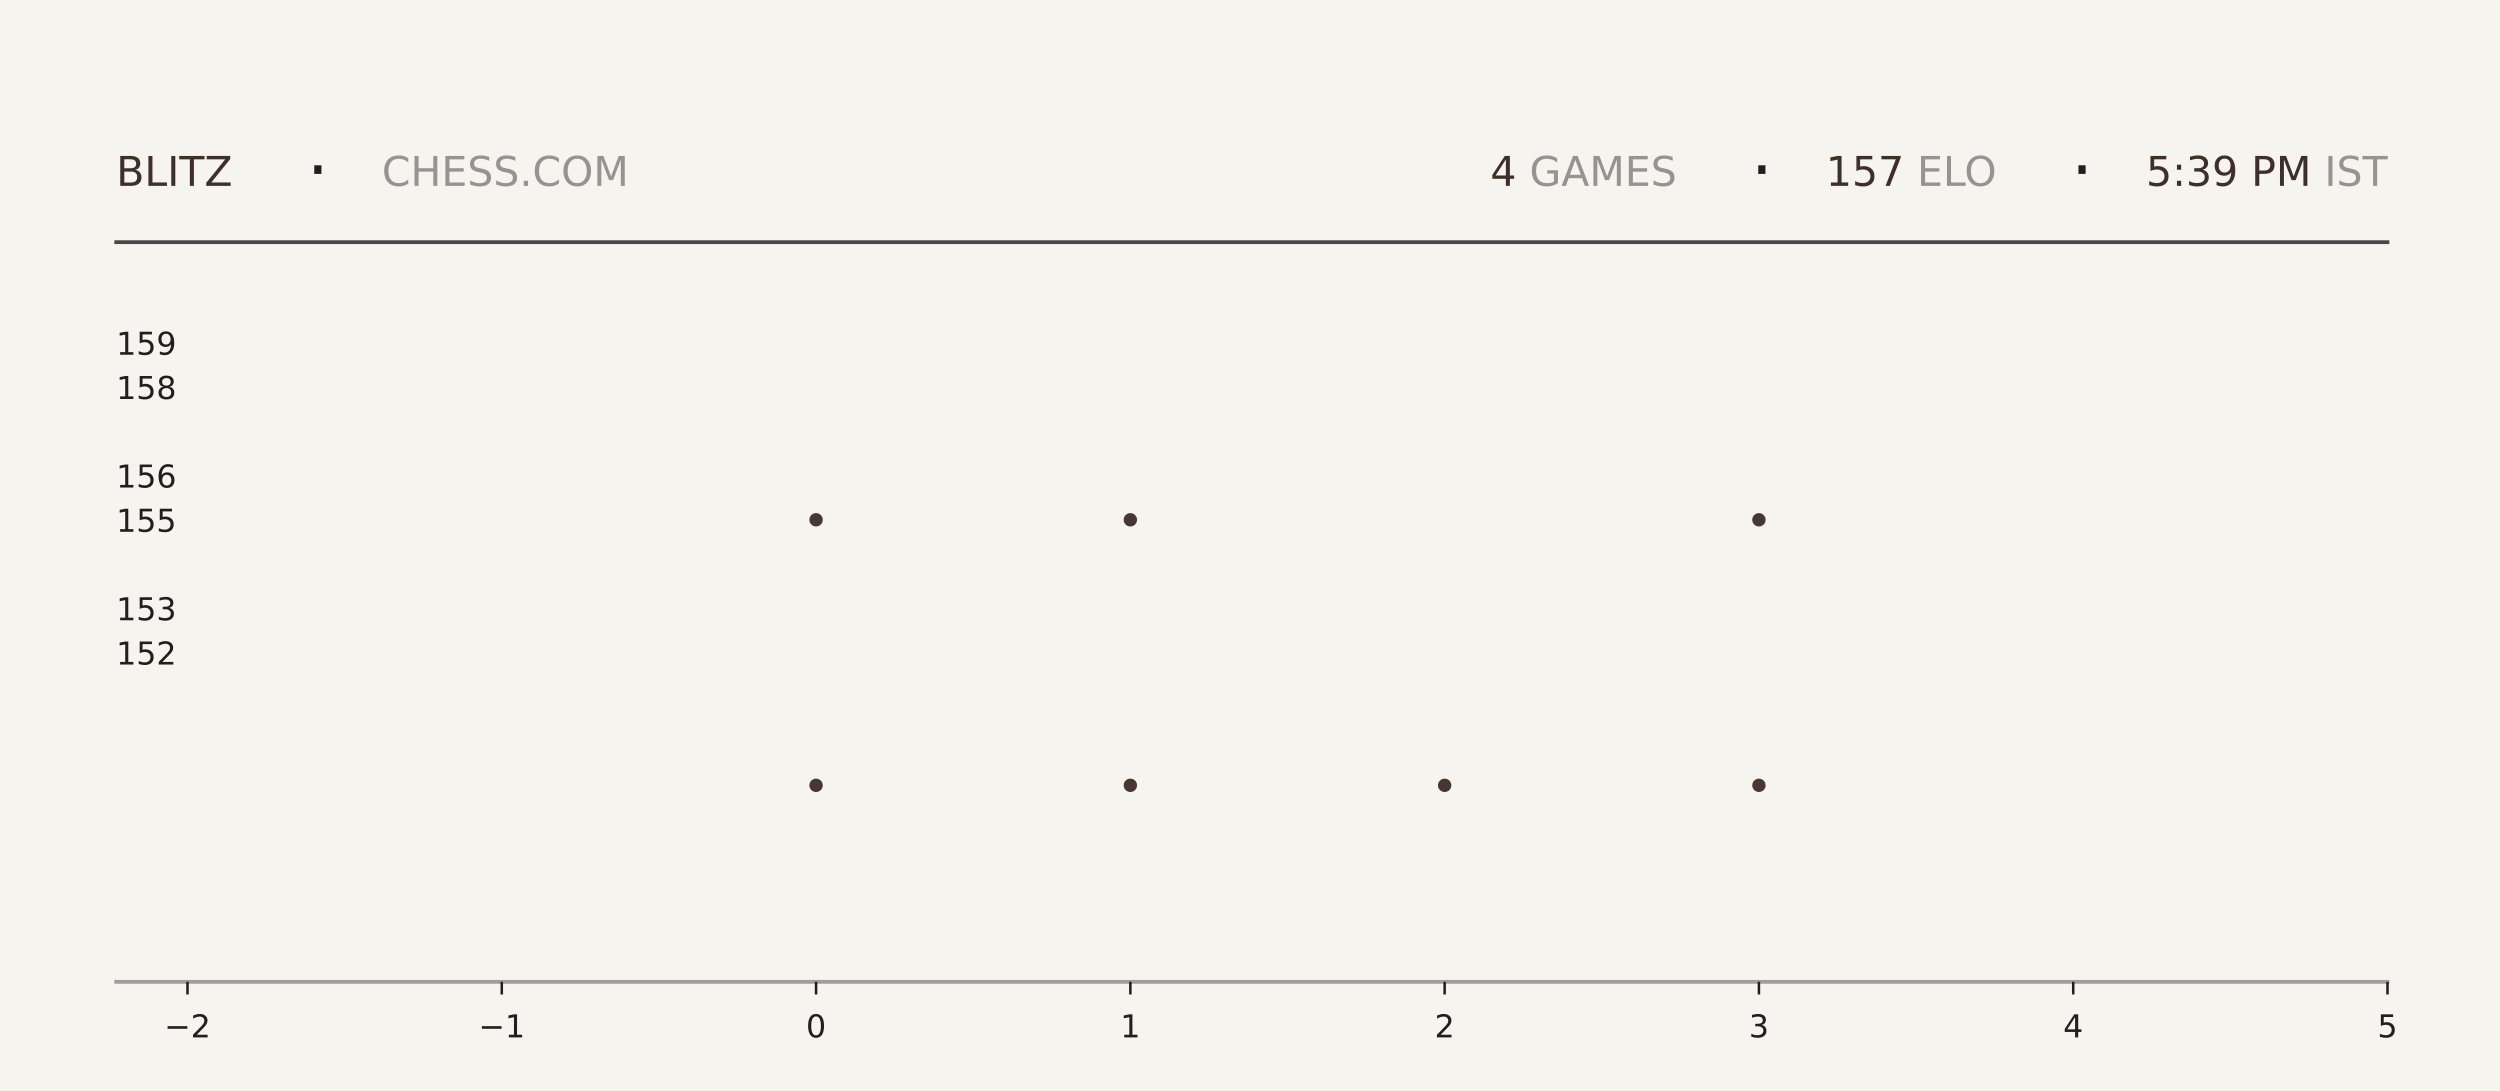
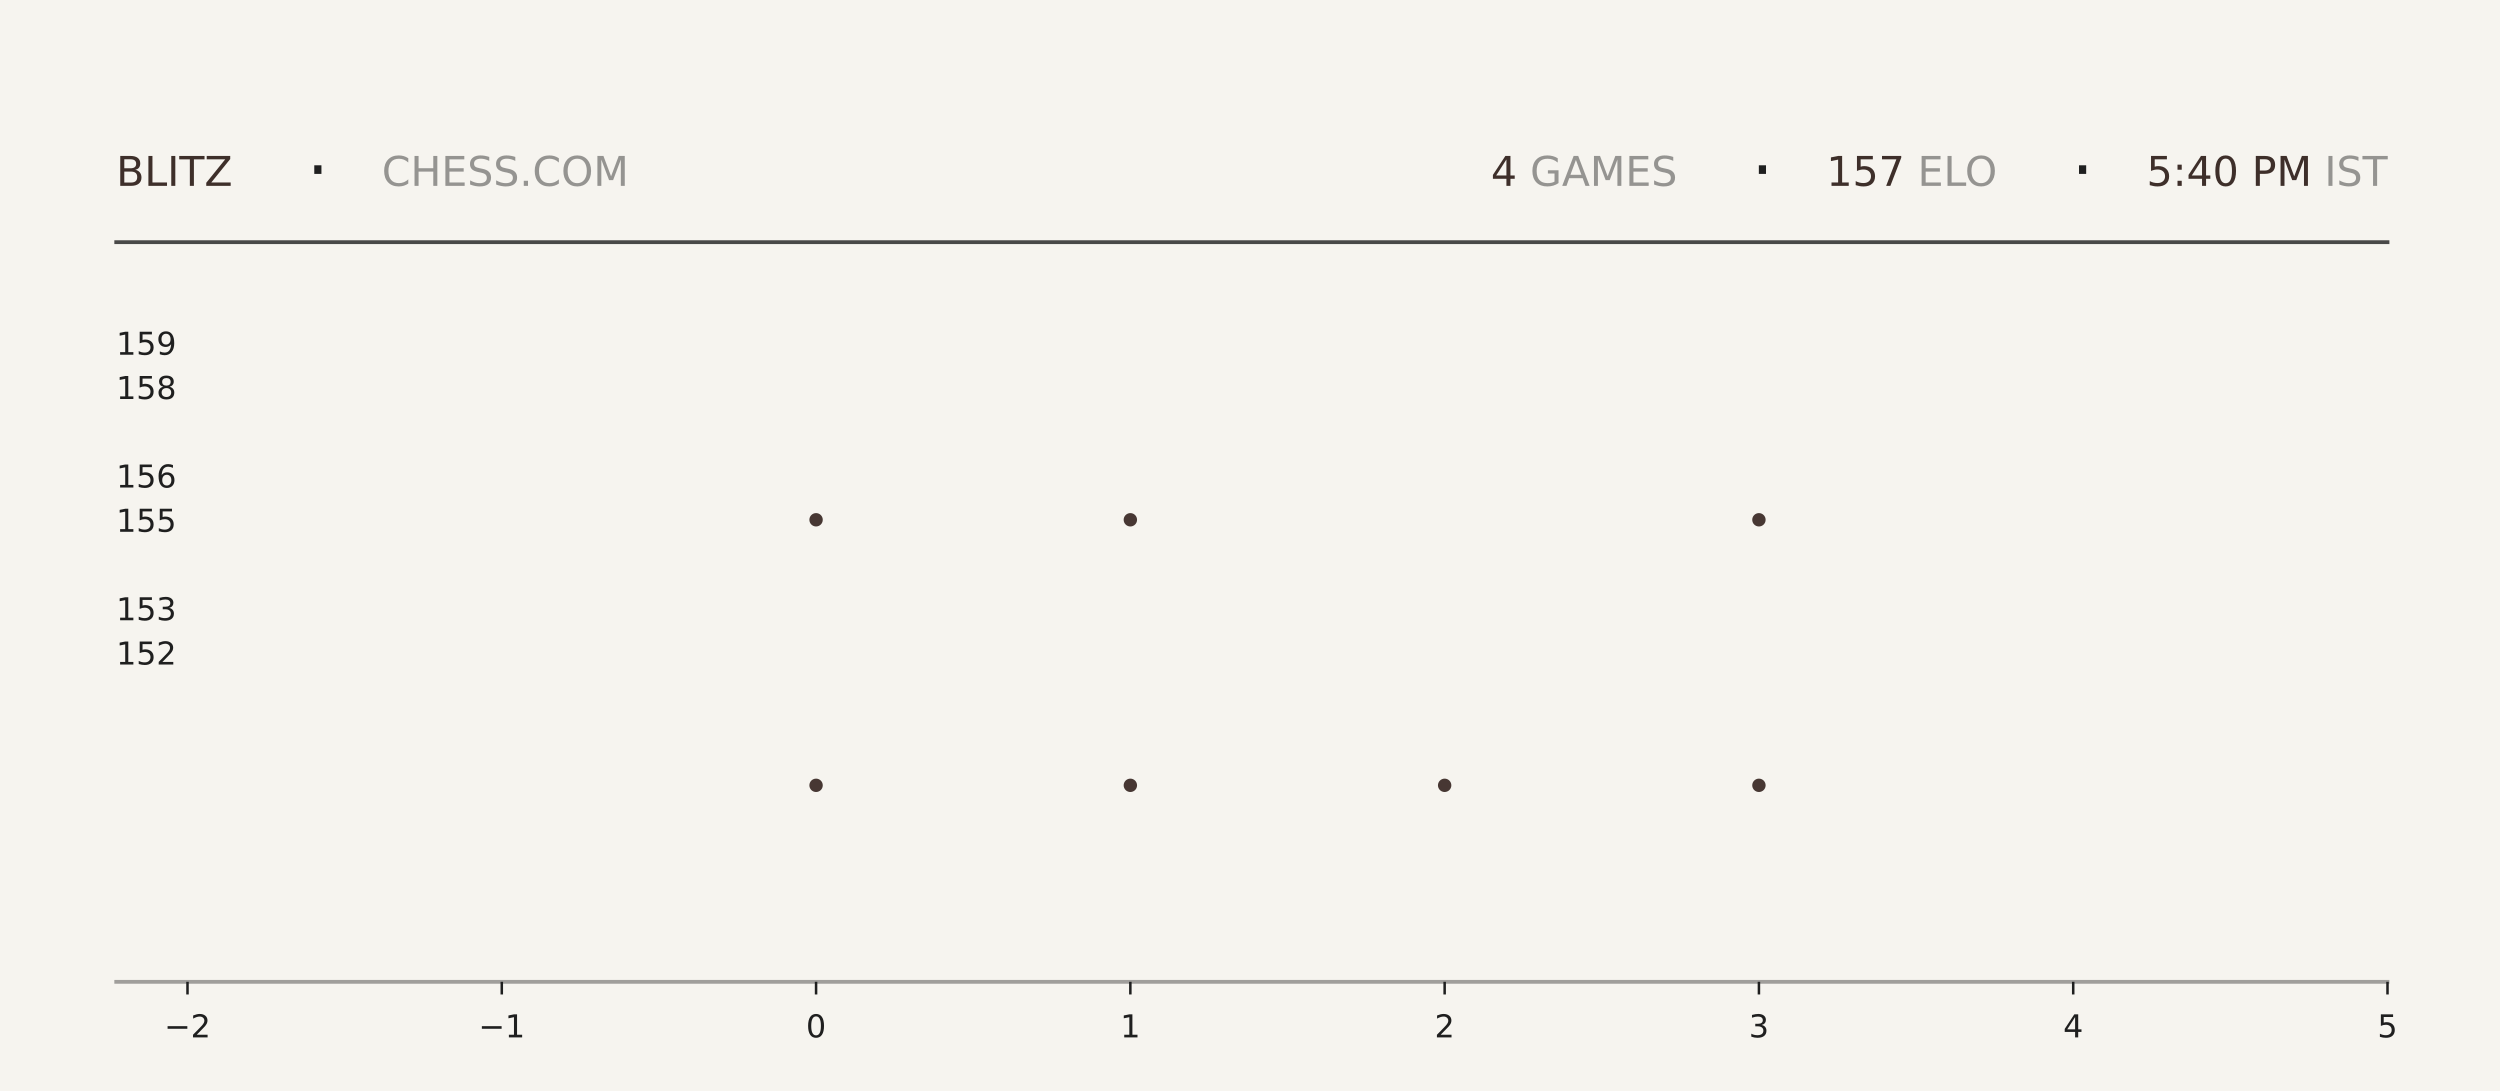
<svg xmlns="http://www.w3.org/2000/svg" xmlns:xlink="http://www.w3.org/1999/xlink" width="792pt" height="345.6pt" viewBox="0 0 792 345.6" version="1.1">
  <defs>
    <style type="text/css">*{stroke-linejoin: round; stroke-linecap: butt}</style>
  </defs>
  <g id="figure_1">
    <g id="patch_1">
      <path d="M 0 345.6  L 792 345.6  L 792 0  L 0 0  z " style="fill: #f6f4ef" />
    </g>
    <g id="axes_1">
      <g id="patch_2">
        <path d="M 59.4 311.04  L 756.36 311.04  L 756.36 103.68  L 59.4 103.68  z " style="fill: #f6f4ef" />
      </g>
      <g id="PathCollection_1">
        <defs>
-           <path id="me2d0959138" d="M 0 2.121  C 0.563 2.121 1.102 1.898 1.5 1.5  C 1.898 1.102 2.121 0.563 2.121 0  C 2.121 -0.563 1.898 -1.102 1.5 -1.5  C 1.102 -1.898 0.563 -2.121 0 -2.121  C -0.563 -2.121 -1.102 -1.898 -1.5 -1.5  C -1.898 -1.102 -2.121 -0.563 -2.121 0  C -2.121 0.563 -1.898 1.102 -1.5 1.5  C -1.102 1.898 -0.563 2.121 0 2.121  z " />
-         </defs>
-         <g clip-path="url(#pfeb9a8fba6)">
-           <use xlink:href="#me2d0959138" x="258.531" y="248.79" style="fill: #3e2f2a; fill-opacity: 0.95" />
-           <use xlink:href="#me2d0959138" x="258.531" y="164.668" style="fill: #3e2f2a; fill-opacity: 0.95" />
+           <path id="mf5a6561b0d" d="M 0 2.121  C 0.563 2.121 1.102 1.898 1.5 1.5  C 1.898 1.102 2.121 0.563 2.121 0  C 2.121 -0.563 1.898 -1.102 1.5 -1.5  C 1.102 -1.898 0.563 -2.121 0 -2.121  C -0.563 -2.121 -1.102 -1.898 -1.5 -1.5  C -1.898 -1.102 -2.121 -0.563 -2.121 0  C -2.121 0.563 -1.898 1.102 -1.5 1.5  C -1.102 1.898 -0.563 2.121 0 2.121  z " />
+         </defs>
+         <g clip-path="url(#pa448343b00)">
+           <use xlink:href="#mf5a6561b0d" x="258.531" y="248.79" style="fill: #3e2f2a; fill-opacity: 0.95" />
+           <use xlink:href="#mf5a6561b0d" x="258.531" y="164.668" style="fill: #3e2f2a; fill-opacity: 0.95" />
        </g>
      </g>
      <g id="PathCollection_2">
-         <g clip-path="url(#pfeb9a8fba6)">
-           <use xlink:href="#me2d0959138" x="358.097" y="248.79" style="fill: #3e2f2a; fill-opacity: 0.95" />
-           <use xlink:href="#me2d0959138" x="358.097" y="164.668" style="fill: #3e2f2a; fill-opacity: 0.95" />
-           <use xlink:href="#me2d0959138" x="358.097" y="80.547" style="fill: #3e2f2a; fill-opacity: 0.95" />
+         <g clip-path="url(#pa448343b00)">
+           <use xlink:href="#mf5a6561b0d" x="358.097" y="248.79" style="fill: #3e2f2a; fill-opacity: 0.95" />
+           <use xlink:href="#mf5a6561b0d" x="358.097" y="164.668" style="fill: #3e2f2a; fill-opacity: 0.95" />
+           <use xlink:href="#mf5a6561b0d" x="358.097" y="80.547" style="fill: #3e2f2a; fill-opacity: 0.95" />
        </g>
      </g>
      <g id="PathCollection_3">
-         <g clip-path="url(#pfeb9a8fba6)">
-           <use xlink:href="#me2d0959138" x="457.663" y="248.79" style="fill: #3e2f2a; fill-opacity: 0.95" />
+         <g clip-path="url(#pa448343b00)">
+           <use xlink:href="#mf5a6561b0d" x="457.663" y="248.79" style="fill: #3e2f2a; fill-opacity: 0.95" />
        </g>
      </g>
      <g id="PathCollection_4">
-         <g clip-path="url(#pfeb9a8fba6)">
-           <use xlink:href="#me2d0959138" x="557.229" y="248.79" style="fill: #3e2f2a; fill-opacity: 0.95" />
-           <use xlink:href="#me2d0959138" x="557.229" y="164.668" style="fill: #3e2f2a; fill-opacity: 0.95" />
-           <use xlink:href="#me2d0959138" x="557.229" y="80.547" style="fill: #3e2f2a; fill-opacity: 0.95" />
+         <g clip-path="url(#pa448343b00)">
+           <use xlink:href="#mf5a6561b0d" x="557.229" y="248.79" style="fill: #3e2f2a; fill-opacity: 0.95" />
+           <use xlink:href="#mf5a6561b0d" x="557.229" y="164.668" style="fill: #3e2f2a; fill-opacity: 0.95" />
+           <use xlink:href="#mf5a6561b0d" x="557.229" y="80.547" style="fill: #3e2f2a; fill-opacity: 0.95" />
        </g>
      </g>
      <g id="matplotlib.axis_1">
        <g id="xtick_1">
          <g id="line2d_1">
            <defs>
-               <path id="m69f59fde36" d="M 0 0  L 0 4  " style="stroke: #1f1f1f; stroke-width: 0.8" />
+               <path id="m23448bd7cf" d="M 0 0  L 0 4  " style="stroke: #1f1f1f; stroke-width: 0.8" />
            </defs>
            <g>
-               <use xlink:href="#m69f59fde36" x="59.4" y="311.04" style="fill: #1f1f1f; stroke: #1f1f1f; stroke-width: 0.8" />
+               <use xlink:href="#m23448bd7cf" x="59.4" y="311.04" style="fill: #1f1f1f; stroke: #1f1f1f; stroke-width: 0.8" />
            </g>
          </g>
          <g id="text_1">
            <g style="fill: #1f1f1f" transform="translate(52.02891 328.6384) scale(0.1 -0.1)">
              <defs>
                <path id="DejaVuSans-2212" d="M 678 2272  L 4684 2272  L 4684 1741  L 678 1741  L 678 2272  z " transform="scale(0.015625)" />
                <path id="DejaVuSans-32" d="M 1228 531  L 3431 531  L 3431 0  L 469 0  L 469 531  Q 828 903 1448 1529  Q 2069 2156 2228 2338  Q 2531 2678 2651 2914  Q 2772 3150 2772 3378  Q 2772 3750 2511 3984  Q 2250 4219 1831 4219  Q 1534 4219 1204 4116  Q 875 4013 500 3803  L 500 4441  Q 881 4594 1212 4672  Q 1544 4750 1819 4750  Q 2544 4750 2975 4387  Q 3406 4025 3406 3419  Q 3406 3131 3298 2873  Q 3191 2616 2906 2266  Q 2828 2175 2409 1742  Q 1991 1309 1228 531  z " transform="scale(0.015625)" />
              </defs>
              <use xlink:href="#DejaVuSans-2212" />
              <use xlink:href="#DejaVuSans-32" transform="translate(83.78906 0)" />
            </g>
          </g>
        </g>
        <g id="xtick_2">
          <g id="line2d_2">
            <g>
-               <use xlink:href="#m69f59fde36" x="158.966" y="311.04" style="fill: #1f1f1f; stroke: #1f1f1f; stroke-width: 0.8" />
+               <use xlink:href="#m23448bd7cf" x="158.966" y="311.04" style="fill: #1f1f1f; stroke: #1f1f1f; stroke-width: 0.8" />
            </g>
          </g>
          <g id="text_2">
            <g style="fill: #1f1f1f" transform="translate(151.5946 328.6384) scale(0.1 -0.1)">
              <defs>
                <path id="DejaVuSans-31" d="M 794 531  L 1825 531  L 1825 4091  L 703 3866  L 703 4441  L 1819 4666  L 2450 4666  L 2450 531  L 3481 531  L 3481 0  L 794 0  L 794 531  z " transform="scale(0.015625)" />
              </defs>
              <use xlink:href="#DejaVuSans-2212" />
              <use xlink:href="#DejaVuSans-31" transform="translate(83.78906 0)" />
            </g>
          </g>
        </g>
        <g id="xtick_3">
          <g id="line2d_3">
            <g>
-               <use xlink:href="#m69f59fde36" x="258.531" y="311.04" style="fill: #1f1f1f; stroke: #1f1f1f; stroke-width: 0.8" />
+               <use xlink:href="#m23448bd7cf" x="258.531" y="311.04" style="fill: #1f1f1f; stroke: #1f1f1f; stroke-width: 0.8" />
            </g>
          </g>
          <g id="text_3">
            <g style="fill: #1f1f1f" transform="translate(255.3502 328.6384) scale(0.1 -0.1)">
              <defs>
                <path id="DejaVuSans-30" d="M 2034 4250  Q 1547 4250 1301 3770  Q 1056 3291 1056 2328  Q 1056 1369 1301 889  Q 1547 409 2034 409  Q 2525 409 2770 889  Q 3016 1369 3016 2328  Q 3016 3291 2770 3770  Q 2525 4250 2034 4250  z M 2034 4750  Q 2819 4750 3233 4129  Q 3647 3509 3647 2328  Q 3647 1150 3233 529  Q 2819 -91 2034 -91  Q 1250 -91 836 529  Q 422 1150 422 2328  Q 422 3509 836 4129  Q 1250 4750 2034 4750  z " transform="scale(0.015625)" />
              </defs>
              <use xlink:href="#DejaVuSans-30" />
            </g>
          </g>
        </g>
        <g id="xtick_4">
          <g id="line2d_4">
            <g>
-               <use xlink:href="#m69f59fde36" x="358.097" y="311.04" style="fill: #1f1f1f; stroke: #1f1f1f; stroke-width: 0.8" />
+               <use xlink:href="#m23448bd7cf" x="358.097" y="311.04" style="fill: #1f1f1f; stroke: #1f1f1f; stroke-width: 0.8" />
            </g>
          </g>
          <g id="text_4">
            <g style="fill: #1f1f1f" transform="translate(354.9159 328.6384) scale(0.1 -0.1)">
              <use xlink:href="#DejaVuSans-31" />
            </g>
          </g>
        </g>
        <g id="xtick_5">
          <g id="line2d_5">
            <g>
-               <use xlink:href="#m69f59fde36" x="457.663" y="311.04" style="fill: #1f1f1f; stroke: #1f1f1f; stroke-width: 0.8" />
+               <use xlink:href="#m23448bd7cf" x="457.663" y="311.04" style="fill: #1f1f1f; stroke: #1f1f1f; stroke-width: 0.8" />
            </g>
          </g>
          <g id="text_5">
            <g style="fill: #1f1f1f" transform="translate(454.4816 328.6384) scale(0.1 -0.1)">
              <use xlink:href="#DejaVuSans-32" />
            </g>
          </g>
        </g>
        <g id="xtick_6">
          <g id="line2d_6">
            <g>
-               <use xlink:href="#m69f59fde36" x="557.229" y="311.04" style="fill: #1f1f1f; stroke: #1f1f1f; stroke-width: 0.8" />
+               <use xlink:href="#m23448bd7cf" x="557.229" y="311.04" style="fill: #1f1f1f; stroke: #1f1f1f; stroke-width: 0.8" />
            </g>
          </g>
          <g id="text_6">
            <g style="fill: #1f1f1f" transform="translate(554.0473 328.6384) scale(0.1 -0.1)">
              <defs>
                <path id="DejaVuSans-33" d="M 2597 2516  Q 3050 2419 3304 2112  Q 3559 1806 3559 1356  Q 3559 666 3084 287  Q 2609 -91 1734 -91  Q 1441 -91 1130 -33  Q 819 25 488 141  L 488 750  Q 750 597 1062 519  Q 1375 441 1716 441  Q 2309 441 2620 675  Q 2931 909 2931 1356  Q 2931 1769 2642 2001  Q 2353 2234 1838 2234  L 1294 2234  L 1294 2753  L 1863 2753  Q 2328 2753 2575 2939  Q 2822 3125 2822 3475  Q 2822 3834 2567 4026  Q 2313 4219 1838 4219  Q 1578 4219 1281 4162  Q 984 4106 628 3988  L 628 4550  Q 988 4650 1302 4700  Q 1616 4750 1894 4750  Q 2613 4750 3031 4423  Q 3450 4097 3450 3541  Q 3450 3153 3228 2886  Q 3006 2619 2597 2516  z " transform="scale(0.015625)" />
              </defs>
              <use xlink:href="#DejaVuSans-33" />
            </g>
          </g>
        </g>
        <g id="xtick_7">
          <g id="line2d_7">
            <g>
-               <use xlink:href="#m69f59fde36" x="656.794" y="311.04" style="fill: #1f1f1f; stroke: #1f1f1f; stroke-width: 0.8" />
+               <use xlink:href="#m23448bd7cf" x="656.794" y="311.04" style="fill: #1f1f1f; stroke: #1f1f1f; stroke-width: 0.8" />
            </g>
          </g>
          <g id="text_7">
            <g style="fill: #1f1f1f" transform="translate(653.613 328.6384) scale(0.1 -0.1)">
              <defs>
                <path id="DejaVuSans-34" d="M 2419 4116  L 825 1625  L 2419 1625  L 2419 4116  z M 2253 4666  L 3047 4666  L 3047 1625  L 3713 1625  L 3713 1100  L 3047 1100  L 3047 0  L 2419 0  L 2419 1100  L 313 1100  L 313 1709  L 2253 4666  z " transform="scale(0.015625)" />
              </defs>
              <use xlink:href="#DejaVuSans-34" />
            </g>
          </g>
        </g>
        <g id="xtick_8">
          <g id="line2d_8">
            <g>
-               <use xlink:href="#m69f59fde36" x="756.36" y="311.04" style="fill: #1f1f1f; stroke: #1f1f1f; stroke-width: 0.8" />
+               <use xlink:href="#m23448bd7cf" x="756.36" y="311.04" style="fill: #1f1f1f; stroke: #1f1f1f; stroke-width: 0.8" />
            </g>
          </g>
          <g id="text_8">
            <g style="fill: #1f1f1f" transform="translate(753.1788 328.6384) scale(0.1 -0.1)">
              <defs>
                <path id="DejaVuSans-35" d="M 691 4666  L 3169 4666  L 3169 4134  L 1269 4134  L 1269 2991  Q 1406 3038 1543 3061  Q 1681 3084 1819 3084  Q 2600 3084 3056 2656  Q 3513 2228 3513 1497  Q 3513 744 3044 326  Q 2575 -91 1722 -91  Q 1428 -91 1123 -41  Q 819 9 494 109  L 494 744  Q 775 591 1075 516  Q 1375 441 1709 441  Q 2250 441 2565 725  Q 2881 1009 2881 1497  Q 2881 1984 2565 2268  Q 2250 2553 1709 2553  Q 1456 2553 1204 2497  Q 953 2441 691 2322  L 691 4666  z " transform="scale(0.015625)" />
              </defs>
              <use xlink:href="#DejaVuSans-35" />
            </g>
          </g>
        </g>
      </g>
      <g id="matplotlib.axis_2">
        <g id="ytick_1">
          <g id="line2d_9" />
          <g id="text_9">
            <g style="fill: #1f1f1f" transform="translate(36.8125 210.5283) scale(0.1 -0.1)">
              <use xlink:href="#DejaVuSans-31" />
              <use xlink:href="#DejaVuSans-35" transform="translate(63.62305 0)" />
              <use xlink:href="#DejaVuSans-32" transform="translate(127.2461 0)" />
            </g>
          </g>
        </g>
        <g id="ytick_2">
          <g id="line2d_10" />
          <g id="text_10">
            <g style="fill: #1f1f1f" transform="translate(36.8125 196.508) scale(0.1 -0.1)">
              <use xlink:href="#DejaVuSans-31" />
              <use xlink:href="#DejaVuSans-35" transform="translate(63.62305 0)" />
              <use xlink:href="#DejaVuSans-33" transform="translate(127.2461 0)" />
            </g>
          </g>
        </g>
        <g id="ytick_3">
          <g id="line2d_11" />
          <g id="text_11">
            <g style="fill: #1f1f1f" transform="translate(36.8125 168.4675) scale(0.1 -0.1)">
              <use xlink:href="#DejaVuSans-31" />
              <use xlink:href="#DejaVuSans-35" transform="translate(63.62305 0)" />
              <use xlink:href="#DejaVuSans-35" transform="translate(127.2461 0)" />
            </g>
          </g>
        </g>
        <g id="ytick_4">
          <g id="line2d_12" />
          <g id="text_12">
            <g style="fill: #1f1f1f" transform="translate(36.8125 154.4472) scale(0.1 -0.1)">
              <defs>
                <path id="DejaVuSans-36" d="M 2113 2584  Q 1688 2584 1439 2293  Q 1191 2003 1191 1497  Q 1191 994 1439 701  Q 1688 409 2113 409  Q 2538 409 2786 701  Q 3034 994 3034 1497  Q 3034 2003 2786 2293  Q 2538 2584 2113 2584  z M 3366 4563  L 3366 3988  Q 3128 4100 2886 4159  Q 2644 4219 2406 4219  Q 1781 4219 1451 3797  Q 1122 3375 1075 2522  Q 1259 2794 1537 2939  Q 1816 3084 2150 3084  Q 2853 3084 3261 2657  Q 3669 2231 3669 1497  Q 3669 778 3244 343  Q 2819 -91 2113 -91  Q 1303 -91 875 529  Q 447 1150 447 2328  Q 447 3434 972 4092  Q 1497 4750 2381 4750  Q 2619 4750 2861 4703  Q 3103 4656 3366 4563  z " transform="scale(0.015625)" />
              </defs>
              <use xlink:href="#DejaVuSans-31" />
              <use xlink:href="#DejaVuSans-35" transform="translate(63.62305 0)" />
              <use xlink:href="#DejaVuSans-36" transform="translate(127.2461 0)" />
            </g>
          </g>
        </g>
        <g id="ytick_5">
          <g id="line2d_13" />
          <g id="text_13">
            <g style="fill: #1f1f1f" transform="translate(36.8125 126.4066) scale(0.1 -0.1)">
              <defs>
                <path id="DejaVuSans-38" d="M 2034 2216  Q 1584 2216 1326 1975  Q 1069 1734 1069 1313  Q 1069 891 1326 650  Q 1584 409 2034 409  Q 2484 409 2743 651  Q 3003 894 3003 1313  Q 3003 1734 2745 1975  Q 2488 2216 2034 2216  z M 1403 2484  Q 997 2584 770 2862  Q 544 3141 544 3541  Q 544 4100 942 4425  Q 1341 4750 2034 4750  Q 2731 4750 3128 4425  Q 3525 4100 3525 3541  Q 3525 3141 3298 2862  Q 3072 2584 2669 2484  Q 3125 2378 3379 2068  Q 3634 1759 3634 1313  Q 3634 634 3220 271  Q 2806 -91 2034 -91  Q 1263 -91 848 271  Q 434 634 434 1313  Q 434 1759 690 2068  Q 947 2378 1403 2484  z M 1172 3481  Q 1172 3119 1398 2916  Q 1625 2713 2034 2713  Q 2441 2713 2670 2916  Q 2900 3119 2900 3481  Q 2900 3844 2670 4047  Q 2441 4250 2034 4250  Q 1625 4250 1398 4047  Q 1172 3844 1172 3481  z " transform="scale(0.015625)" />
              </defs>
              <use xlink:href="#DejaVuSans-31" />
              <use xlink:href="#DejaVuSans-35" transform="translate(63.62305 0)" />
              <use xlink:href="#DejaVuSans-38" transform="translate(127.2461 0)" />
            </g>
          </g>
        </g>
        <g id="ytick_6">
          <g id="line2d_14" />
          <g id="text_14">
            <g style="fill: #1f1f1f" transform="translate(36.8125 112.3863) scale(0.1 -0.1)">
              <defs>
                <path id="DejaVuSans-39" d="M 703 97  L 703 672  Q 941 559 1184 500  Q 1428 441 1663 441  Q 2288 441 2617 861  Q 2947 1281 2994 2138  Q 2813 1869 2534 1725  Q 2256 1581 1919 1581  Q 1219 1581 811 2004  Q 403 2428 403 3163  Q 403 3881 828 4315  Q 1253 4750 1959 4750  Q 2769 4750 3195 4129  Q 3622 3509 3622 2328  Q 3622 1225 3098 567  Q 2575 -91 1691 -91  Q 1453 -91 1209 -44  Q 966 3 703 97  z M 1959 2075  Q 2384 2075 2632 2365  Q 2881 2656 2881 3163  Q 2881 3666 2632 3958  Q 2384 4250 1959 4250  Q 1534 4250 1286 3958  Q 1038 3666 1038 3163  Q 1038 2656 1286 2365  Q 1534 2075 1959 2075  z " transform="scale(0.015625)" />
              </defs>
              <use xlink:href="#DejaVuSans-31" />
              <use xlink:href="#DejaVuSans-35" transform="translate(63.62305 0)" />
              <use xlink:href="#DejaVuSans-39" transform="translate(127.2461 0)" />
            </g>
          </g>
        </g>
      </g>
    </g>
    <g id="line2d_15">
      <path d="M 36.82 76.723  L 756.36 76.723  " style="fill: none; stroke: #1f1f1f; stroke-opacity: 0.8; stroke-width: 1.2; stroke-linecap: square" />
    </g>
    <g id="line2d_16">
      <path d="M 36.82 311.04  L 756.36 311.04  " style="fill: none; stroke: #1f1f1f; stroke-opacity: 0.4; stroke-width: 1.2; stroke-linecap: square" />
    </g>
    <g id="text_15">
      <g style="fill: #3e2f2a" transform="translate(36.82 58.88319) scale(0.13 -0.13)">
        <defs>
          <path id="DejaVuSans-42" d="M 1259 2228  L 1259 519  L 2272 519  Q 2781 519 3026 730  Q 3272 941 3272 1375  Q 3272 1813 3026 2020  Q 2781 2228 2272 2228  L 1259 2228  z M 1259 4147  L 1259 2741  L 2194 2741  Q 2656 2741 2882 2914  Q 3109 3088 3109 3444  Q 3109 3797 2882 3972  Q 2656 4147 2194 4147  L 1259 4147  z M 628 4666  L 2241 4666  Q 2963 4666 3353 4366  Q 3744 4066 3744 3513  Q 3744 3084 3544 2831  Q 3344 2578 2956 2516  Q 3422 2416 3680 2098  Q 3938 1781 3938 1306  Q 3938 681 3513 340  Q 3088 0 2303 0  L 628 0  L 628 4666  z " transform="scale(0.015625)" />
          <path id="DejaVuSans-4c" d="M 628 4666  L 1259 4666  L 1259 531  L 3531 531  L 3531 0  L 628 0  L 628 4666  z " transform="scale(0.015625)" />
          <path id="DejaVuSans-49" d="M 628 4666  L 1259 4666  L 1259 0  L 628 0  L 628 4666  z " transform="scale(0.015625)" />
          <path id="DejaVuSans-54" d="M -19 4666  L 3928 4666  L 3928 4134  L 2272 4134  L 2272 0  L 1638 0  L 1638 4134  L -19 4134  L -19 4666  z " transform="scale(0.015625)" />
          <path id="DejaVuSans-5a" d="M 359 4666  L 4025 4666  L 4025 4184  L 1075 531  L 4097 531  L 4097 0  L 288 0  L 288 481  L 3238 4134  L 359 4134  L 359 4666  z " transform="scale(0.015625)" />
        </defs>
        <use xlink:href="#DejaVuSans-42" />
        <use xlink:href="#DejaVuSans-4c" transform="translate(68.60352 0)" />
        <use xlink:href="#DejaVuSans-49" transform="translate(124.3164 0)" />
        <use xlink:href="#DejaVuSans-54" transform="translate(153.8086 0)" />
        <use xlink:href="#DejaVuSans-5a" transform="translate(214.8926 0)" />
      </g>
    </g>
    <g id="text_16">
      <g style="fill: #1f1f1f" transform="translate(97.21 61.36662) scale(0.22 -0.22)">
        <defs>
          <path id="DejaVuSans-b7" d="M 684 2619  L 1344 2619  L 1344 1825  L 684 1825  L 684 2619  z " transform="scale(0.015625)" />
        </defs>
        <use xlink:href="#DejaVuSans-b7" />
      </g>
    </g>
    <g id="text_17">
      <g style="fill: #1f1f1f; opacity: 0.45" transform="translate(120.97 58.88319) scale(0.13 -0.13)">
        <defs>
          <path id="DejaVuSans-43" d="M 4122 4306  L 4122 3641  Q 3803 3938 3442 4084  Q 3081 4231 2675 4231  Q 1875 4231 1450 3742  Q 1025 3253 1025 2328  Q 1025 1406 1450 917  Q 1875 428 2675 428  Q 3081 428 3442 575  Q 3803 722 4122 1019  L 4122 359  Q 3791 134 3420 21  Q 3050 -91 2638 -91  Q 1578 -91 968 557  Q 359 1206 359 2328  Q 359 3453 968 4101  Q 1578 4750 2638 4750  Q 3056 4750 3426 4639  Q 3797 4528 4122 4306  z " transform="scale(0.015625)" />
          <path id="DejaVuSans-48" d="M 628 4666  L 1259 4666  L 1259 2753  L 3553 2753  L 3553 4666  L 4184 4666  L 4184 0  L 3553 0  L 3553 2222  L 1259 2222  L 1259 0  L 628 0  L 628 4666  z " transform="scale(0.015625)" />
          <path id="DejaVuSans-45" d="M 628 4666  L 3578 4666  L 3578 4134  L 1259 4134  L 1259 2753  L 3481 2753  L 3481 2222  L 1259 2222  L 1259 531  L 3634 531  L 3634 0  L 628 0  L 628 4666  z " transform="scale(0.015625)" />
          <path id="DejaVuSans-53" d="M 3425 4513  L 3425 3897  Q 3066 4069 2747 4153  Q 2428 4238 2131 4238  Q 1616 4238 1336 4038  Q 1056 3838 1056 3469  Q 1056 3159 1242 3001  Q 1428 2844 1947 2747  L 2328 2669  Q 3034 2534 3370 2195  Q 3706 1856 3706 1288  Q 3706 609 3251 259  Q 2797 -91 1919 -91  Q 1588 -91 1214 -16  Q 841 59 441 206  L 441 856  Q 825 641 1194 531  Q 1563 422 1919 422  Q 2459 422 2753 634  Q 3047 847 3047 1241  Q 3047 1584 2836 1778  Q 2625 1972 2144 2069  L 1759 2144  Q 1053 2284 737 2584  Q 422 2884 422 3419  Q 422 4038 858 4394  Q 1294 4750 2059 4750  Q 2388 4750 2728 4690  Q 3069 4631 3425 4513  z " transform="scale(0.015625)" />
          <path id="DejaVuSans-2e" d="M 684 794  L 1344 794  L 1344 0  L 684 0  L 684 794  z " transform="scale(0.015625)" />
          <path id="DejaVuSans-4f" d="M 2522 4238  Q 1834 4238 1429 3725  Q 1025 3213 1025 2328  Q 1025 1447 1429 934  Q 1834 422 2522 422  Q 3209 422 3611 934  Q 4013 1447 4013 2328  Q 4013 3213 3611 3725  Q 3209 4238 2522 4238  z M 2522 4750  Q 3503 4750 4090 4092  Q 4678 3434 4678 2328  Q 4678 1225 4090 567  Q 3503 -91 2522 -91  Q 1538 -91 948 565  Q 359 1222 359 2328  Q 359 3434 948 4092  Q 1538 4750 2522 4750  z " transform="scale(0.015625)" />
          <path id="DejaVuSans-4d" d="M 628 4666  L 1569 4666  L 2759 1491  L 3956 4666  L 4897 4666  L 4897 0  L 4281 0  L 4281 4097  L 3078 897  L 2444 897  L 1241 4097  L 1241 0  L 628 0  L 628 4666  z " transform="scale(0.015625)" />
        </defs>
        <use xlink:href="#DejaVuSans-43" />
        <use xlink:href="#DejaVuSans-48" transform="translate(69.82422 0)" />
        <use xlink:href="#DejaVuSans-45" transform="translate(145.0195 0)" />
        <use xlink:href="#DejaVuSans-53" transform="translate(208.2031 0)" />
        <use xlink:href="#DejaVuSans-53" transform="translate(271.6797 0)" />
        <use xlink:href="#DejaVuSans-2e" transform="translate(335.1562 0)" />
        <use xlink:href="#DejaVuSans-43" transform="translate(366.9434 0)" />
        <use xlink:href="#DejaVuSans-4f" transform="translate(436.7676 0)" />
        <use xlink:href="#DejaVuSans-4d" transform="translate(515.4785 0)" />
      </g>
    </g>
    <g id="text_18">
-       <g style="fill: #3e2f2a" transform="translate(472.14 58.88319) scale(0.13 -0.13)">
+       <g style="fill: #3e2f2a" transform="translate(472.32 58.88319) scale(0.13 -0.13)">
        <use xlink:href="#DejaVuSans-34" />
      </g>
    </g>
    <g id="text_19">
-       <g style="fill: #1f1f1f; opacity: 0.45" transform="translate(480.42 58.88319) scale(0.13 -0.13)">
+       <g style="fill: #1f1f1f; opacity: 0.45" transform="translate(480.6 58.88319) scale(0.13 -0.13)">
        <defs>
          <path id="DejaVuSans-20" transform="scale(0.015625)" />
          <path id="DejaVuSans-47" d="M 3809 666  L 3809 1919  L 2778 1919  L 2778 2438  L 4434 2438  L 4434 434  Q 4069 175 3628 42  Q 3188 -91 2688 -91  Q 1594 -91 976 548  Q 359 1188 359 2328  Q 359 3472 976 4111  Q 1594 4750 2688 4750  Q 3144 4750 3555 4637  Q 3966 4525 4313 4306  L 4313 3634  Q 3963 3931 3569 4081  Q 3175 4231 2741 4231  Q 1884 4231 1454 3753  Q 1025 3275 1025 2328  Q 1025 1384 1454 906  Q 1884 428 2741 428  Q 3075 428 3337 486  Q 3600 544 3809 666  z " transform="scale(0.015625)" />
          <path id="DejaVuSans-41" d="M 2188 4044  L 1331 1722  L 3047 1722  L 2188 4044  z M 1831 4666  L 2547 4666  L 4325 0  L 3669 0  L 3244 1197  L 1141 1197  L 716 0  L 50 0  L 1831 4666  z " transform="scale(0.015625)" />
        </defs>
        <use xlink:href="#DejaVuSans-20" />
        <use xlink:href="#DejaVuSans-47" transform="translate(31.78711 0)" />
        <use xlink:href="#DejaVuSans-41" transform="translate(109.2773 0)" />
        <use xlink:href="#DejaVuSans-4d" transform="translate(177.6855 0)" />
        <use xlink:href="#DejaVuSans-45" transform="translate(263.9648 0)" />
        <use xlink:href="#DejaVuSans-53" transform="translate(327.1484 0)" />
      </g>
    </g>
    <g id="text_20">
-       <g style="fill: #1f1f1f" transform="translate(554.67 61.36662) scale(0.22 -0.22)">
+       <g style="fill: #1f1f1f" transform="translate(554.85 61.36662) scale(0.22 -0.22)">
        <use xlink:href="#DejaVuSans-b7" />
      </g>
    </g>
    <g id="text_21">
-       <g style="fill: #3e2f2a" transform="translate(578.43 58.88319) scale(0.13 -0.13)">
+       <g style="fill: #3e2f2a" transform="translate(578.61 58.88319) scale(0.13 -0.13)">
        <defs>
          <path id="DejaVuSans-37" d="M 525 4666  L 3525 4666  L 3525 4397  L 1831 0  L 1172 0  L 2766 4134  L 525 4134  L 525 4666  z " transform="scale(0.015625)" />
        </defs>
        <use xlink:href="#DejaVuSans-31" />
        <use xlink:href="#DejaVuSans-35" transform="translate(63.62305 0)" />
        <use xlink:href="#DejaVuSans-37" transform="translate(127.2461 0)" />
      </g>
    </g>
    <g id="text_22">
-       <g style="fill: #1f1f1f; opacity: 0.45" transform="translate(603.18 58.88319) scale(0.13 -0.13)">
+       <g style="fill: #1f1f1f; opacity: 0.45" transform="translate(603.36 58.88319) scale(0.13 -0.13)">
        <use xlink:href="#DejaVuSans-20" />
        <use xlink:href="#DejaVuSans-45" transform="translate(31.78711 0)" />
        <use xlink:href="#DejaVuSans-4c" transform="translate(94.9707 0)" />
        <use xlink:href="#DejaVuSans-4f" transform="translate(147.0586 0)" />
      </g>
    </g>
    <g id="text_23">
-       <g style="fill: #1f1f1f" transform="translate(656.1 61.36662) scale(0.22 -0.22)">
+       <g style="fill: #1f1f1f" transform="translate(656.28 61.36662) scale(0.22 -0.22)">
        <use xlink:href="#DejaVuSans-b7" />
      </g>
    </g>
    <g id="text_24">
-       <g style="fill: #3e2f2a" transform="translate(679.86 58.88319) scale(0.13 -0.13)">
+       <g style="fill: #3e2f2a" transform="translate(680.04 58.88319) scale(0.13 -0.13)">
        <defs>
          <path id="DejaVuSans-3a" d="M 750 794  L 1409 794  L 1409 0  L 750 0  L 750 794  z M 750 3309  L 1409 3309  L 1409 2516  L 750 2516  L 750 3309  z " transform="scale(0.015625)" />
          <path id="DejaVuSans-50" d="M 1259 4147  L 1259 2394  L 2053 2394  Q 2494 2394 2734 2622  Q 2975 2850 2975 3272  Q 2975 3691 2734 3919  Q 2494 4147 2053 4147  L 1259 4147  z M 628 4666  L 2053 4666  Q 2838 4666 3239 4311  Q 3641 3956 3641 3272  Q 3641 2581 3239 2228  Q 2838 1875 2053 1875  L 1259 1875  L 1259 0  L 628 0  L 628 4666  z " transform="scale(0.015625)" />
        </defs>
        <use xlink:href="#DejaVuSans-35" />
        <use xlink:href="#DejaVuSans-3a" transform="translate(63.62305 0)" />
-         <use xlink:href="#DejaVuSans-33" transform="translate(97.31445 0)" />
-         <use xlink:href="#DejaVuSans-39" transform="translate(160.9375 0)" />
+         <use xlink:href="#DejaVuSans-34" transform="translate(97.31445 0)" />
+         <use xlink:href="#DejaVuSans-30" transform="translate(160.9375 0)" />
        <use xlink:href="#DejaVuSans-20" transform="translate(224.5605 0)" />
        <use xlink:href="#DejaVuSans-50" transform="translate(256.3477 0)" />
        <use xlink:href="#DejaVuSans-4d" transform="translate(316.6504 0)" />
      </g>
    </g>
    <g id="text_25">
      <g style="fill: #1f1f1f; opacity: 0.45" transform="translate(732.24 58.88319) scale(0.13 -0.13)">
        <use xlink:href="#DejaVuSans-20" />
        <use xlink:href="#DejaVuSans-49" transform="translate(31.78711 0)" />
        <use xlink:href="#DejaVuSans-53" transform="translate(61.2793 0)" />
        <use xlink:href="#DejaVuSans-54" transform="translate(124.7559 0)" />
      </g>
    </g>
  </g>
  <defs>
-     <clipPath id="pfeb9a8fba6">
+     <clipPath id="pa448343b00">
      <rect x="59.4" y="103.68" width="696.96" height="207.36" />
    </clipPath>
  </defs>
</svg>
